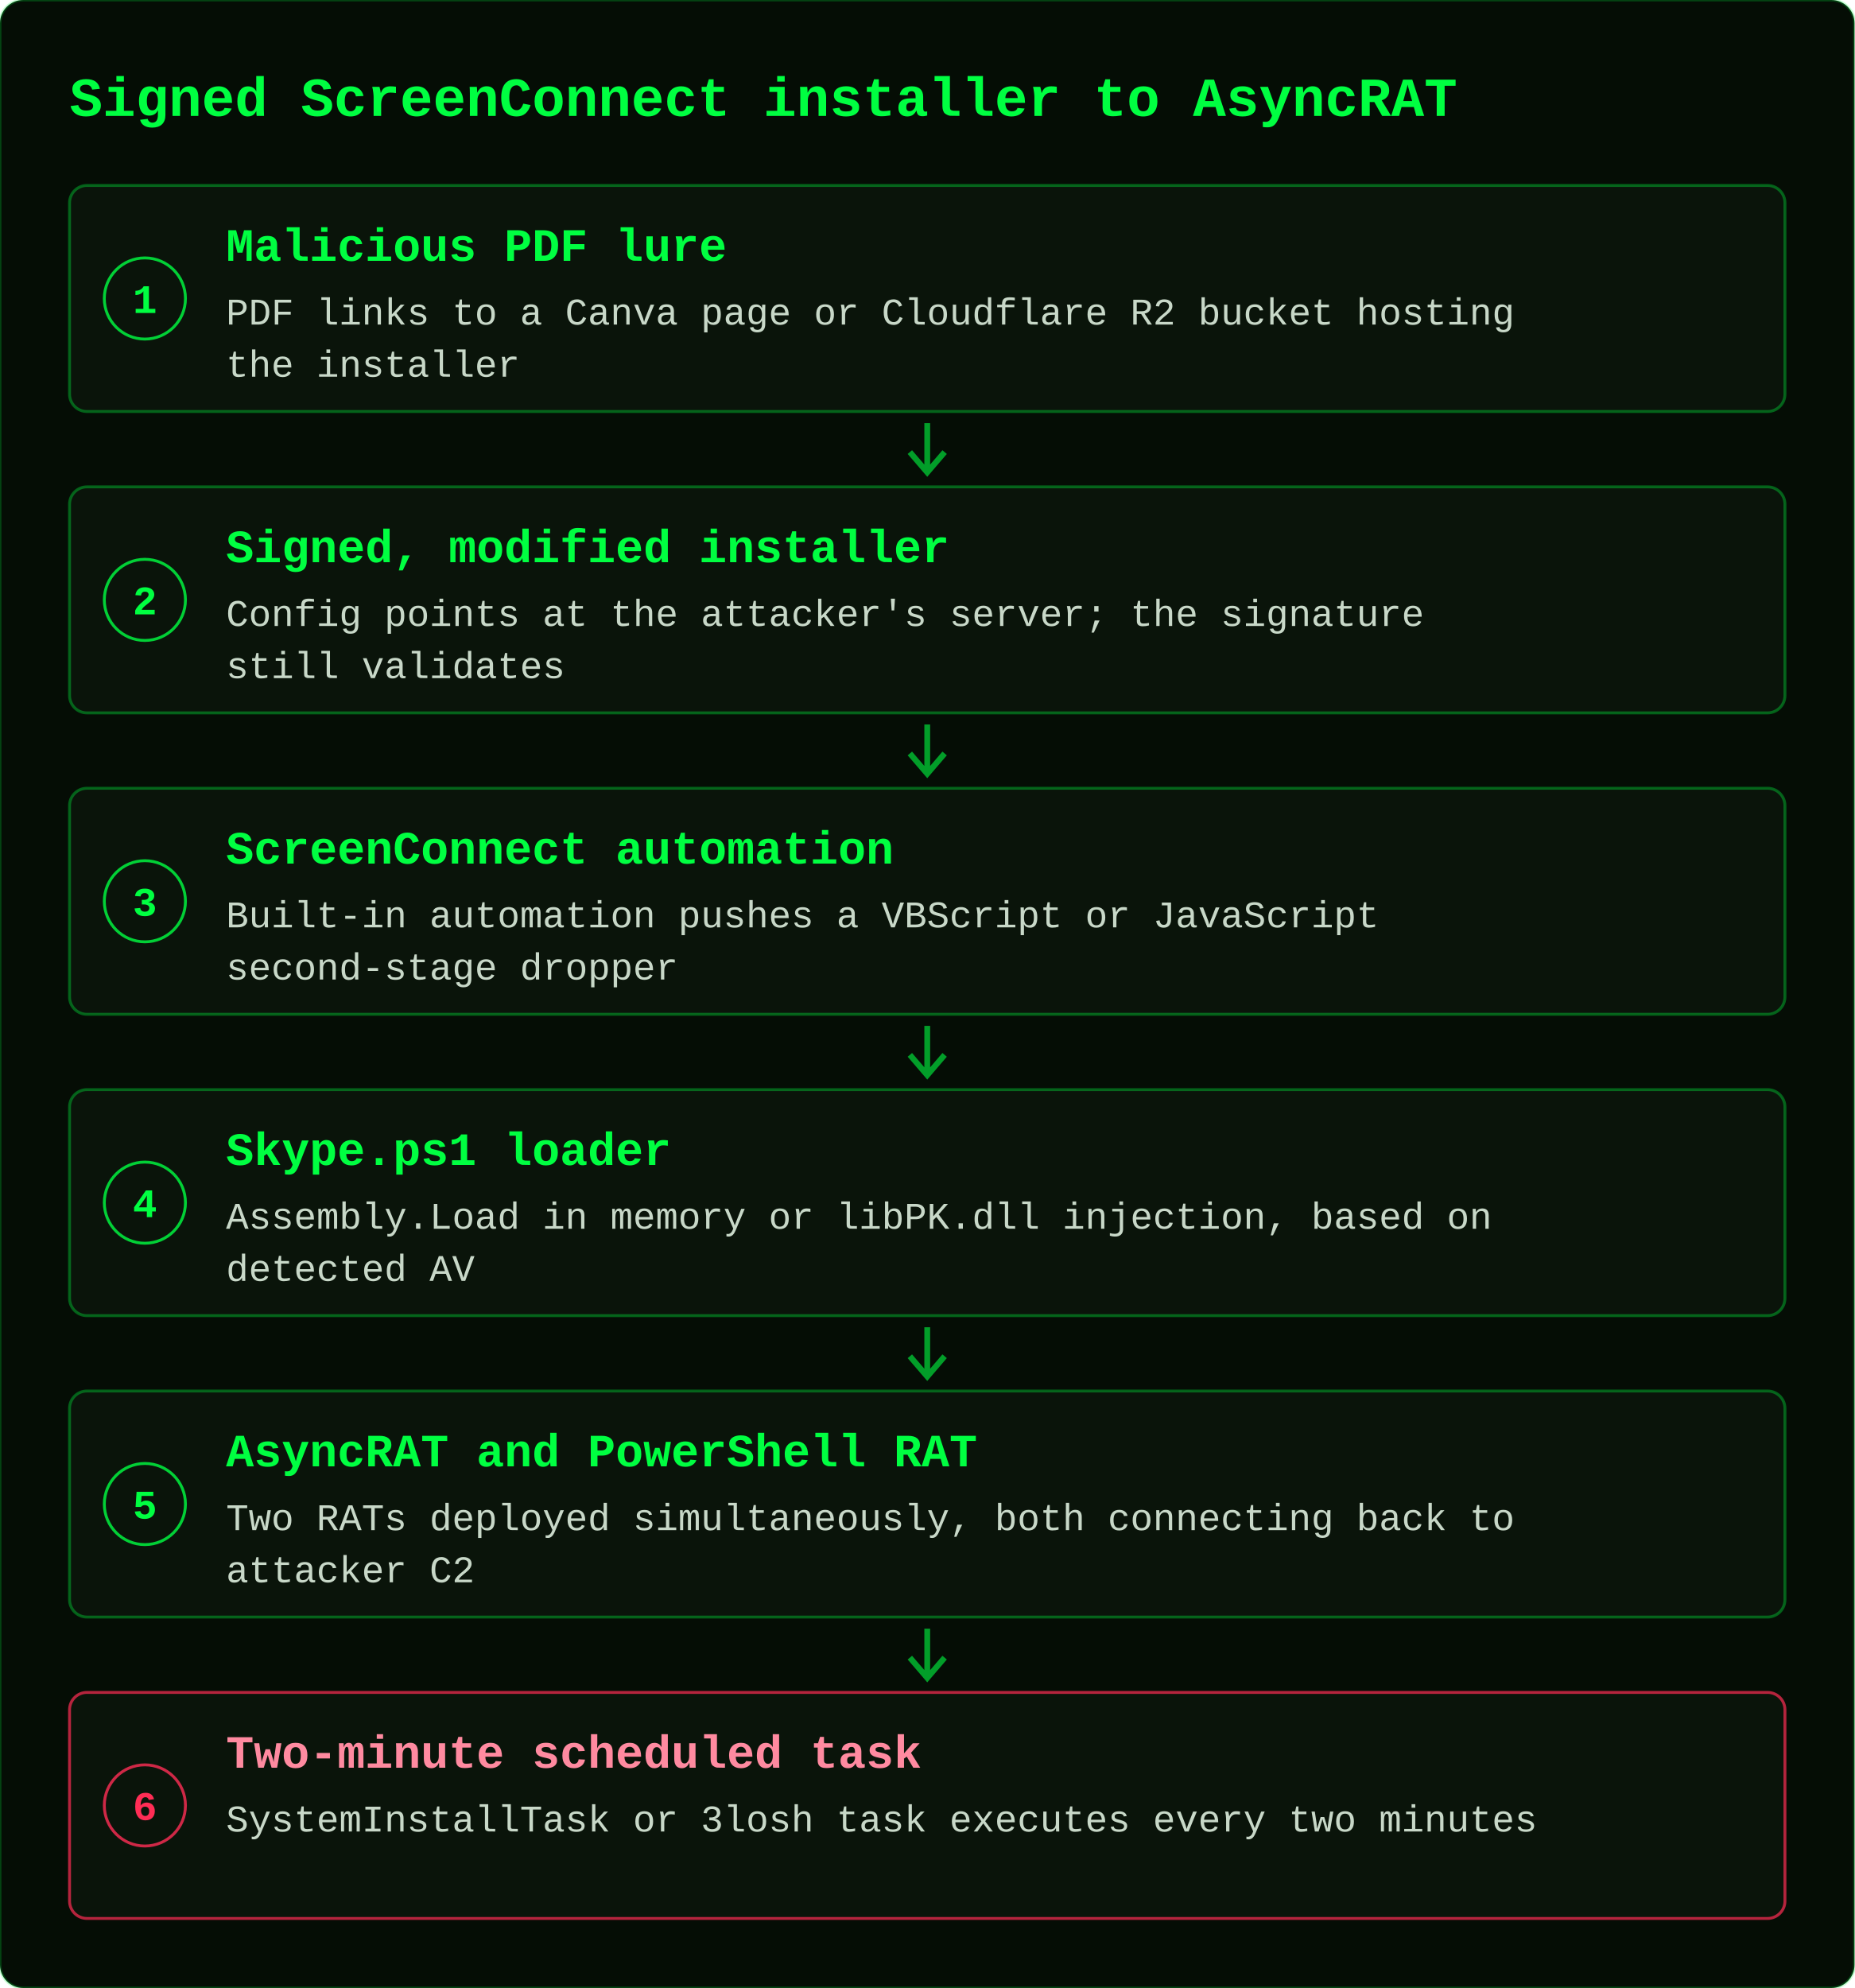
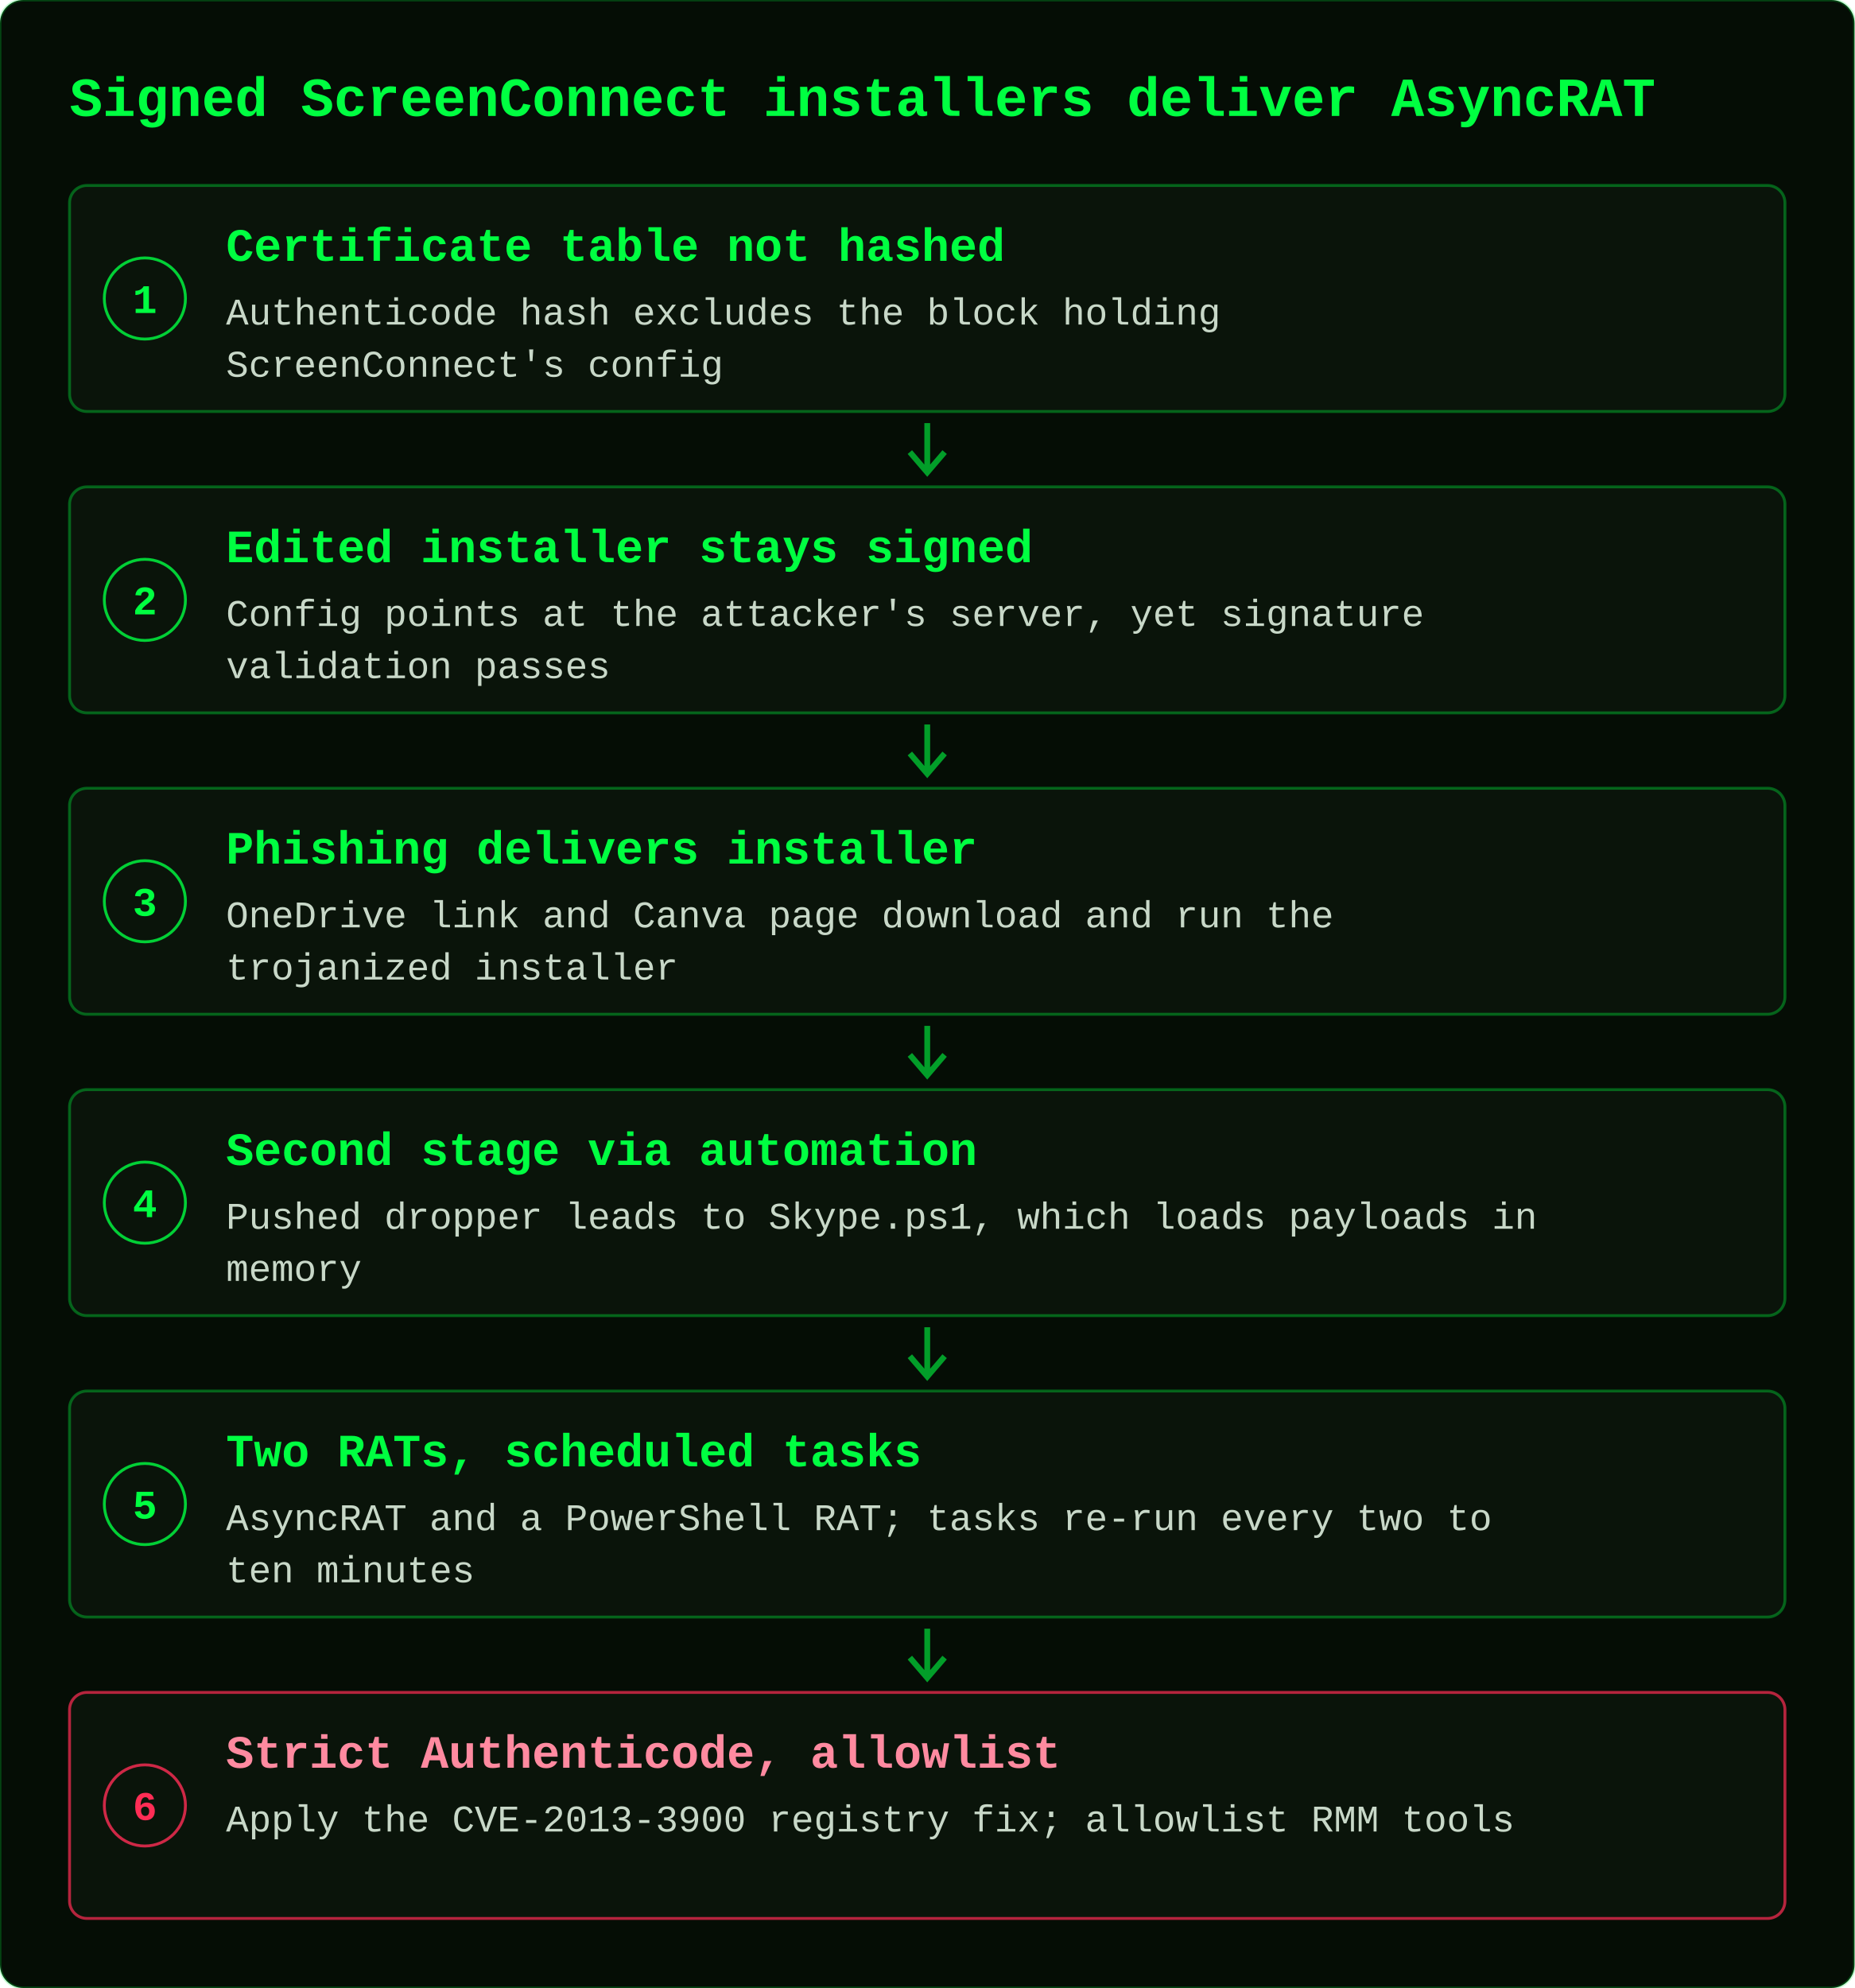
- <svg xmlns="http://www.w3.org/2000/svg" width="640" height="686" viewBox="0 0 640 686" role="img" aria-label="Six-step diagram of the ScreenConnect campaign from a PDF lure and signed installer to in-memory AsyncRAT and task persistence.">
+ <svg xmlns="http://www.w3.org/2000/svg" width="640" height="686" viewBox="0 0 640 686" role="img" aria-label="Six steps: unhashed certificate table, a re-pointed signed installer, phishing delivery, in-memory loader, two RATs, and strict validation.">
  <rect width="640" height="686" rx="8" fill="#050d05" stroke="#00ff41" stroke-opacity="0.22" />
  <g font-family="JetBrains Mono, Fira Code, Courier New, monospace">
-     <text x="24" y="40" fill="#00ff41" font-size="19" font-weight="700">Signed ScreenConnect installer to AsyncRAT</text>
+     <text x="24" y="40" fill="#00ff41" font-size="19" font-weight="700">Signed ScreenConnect installers deliver AsyncRAT</text>
    <rect x="24" y="64" width="592" height="78" rx="6" fill="#0a140a" stroke="#00ff41" stroke-opacity="0.35" />
    <circle cx="50" cy="103.0" r="14" fill="none" stroke="#00ff41" stroke-opacity="0.8" />
    <text x="50" y="108.0" fill="#00ff41" font-size="14" font-weight="700" text-anchor="middle">1</text>
-     <text x="78" y="90" fill="#00ff41" font-size="16" font-weight="700">Malicious PDF lure</text>
-     <text x="78" y="112" fill="#c8d8c8" font-size="13">PDF links to a Canva page or Cloudflare R2 bucket hosting</text>
-     <text x="78" y="130" fill="#c8d8c8" font-size="13">the installer</text>
+     <text x="78" y="90" fill="#00ff41" font-size="16" font-weight="700">Certificate table not hashed</text>
+     <text x="78" y="112" fill="#c8d8c8" font-size="13">Authenticode hash excludes the block holding</text>
+     <text x="78" y="130" fill="#c8d8c8" font-size="13">ScreenConnect's config</text>
    <path d="M320.0 146 V162 M314.0 156 L320.0 163 L326.0 156" stroke="#00ff41" stroke-opacity="0.6" stroke-width="2" fill="none" />
    <rect x="24" y="168" width="592" height="78" rx="6" fill="#0a140a" stroke="#00ff41" stroke-opacity="0.35" />
    <circle cx="50" cy="207.0" r="14" fill="none" stroke="#00ff41" stroke-opacity="0.8" />
    <text x="50" y="212.0" fill="#00ff41" font-size="14" font-weight="700" text-anchor="middle">2</text>
-     <text x="78" y="194" fill="#00ff41" font-size="16" font-weight="700">Signed, modified installer</text>
-     <text x="78" y="216" fill="#c8d8c8" font-size="13">Config points at the attacker's server; the signature</text>
-     <text x="78" y="234" fill="#c8d8c8" font-size="13">still validates</text>
+     <text x="78" y="194" fill="#00ff41" font-size="16" font-weight="700">Edited installer stays signed</text>
+     <text x="78" y="216" fill="#c8d8c8" font-size="13">Config points at the attacker's server, yet signature</text>
+     <text x="78" y="234" fill="#c8d8c8" font-size="13">validation passes</text>
    <path d="M320.0 250 V266 M314.0 260 L320.0 267 L326.0 260" stroke="#00ff41" stroke-opacity="0.6" stroke-width="2" fill="none" />
    <rect x="24" y="272" width="592" height="78" rx="6" fill="#0a140a" stroke="#00ff41" stroke-opacity="0.35" />
    <circle cx="50" cy="311.0" r="14" fill="none" stroke="#00ff41" stroke-opacity="0.8" />
    <text x="50" y="316.0" fill="#00ff41" font-size="14" font-weight="700" text-anchor="middle">3</text>
-     <text x="78" y="298" fill="#00ff41" font-size="16" font-weight="700">ScreenConnect automation</text>
-     <text x="78" y="320" fill="#c8d8c8" font-size="13">Built-in automation pushes a VBScript or JavaScript</text>
-     <text x="78" y="338" fill="#c8d8c8" font-size="13">second-stage dropper</text>
+     <text x="78" y="298" fill="#00ff41" font-size="16" font-weight="700">Phishing delivers installer</text>
+     <text x="78" y="320" fill="#c8d8c8" font-size="13">OneDrive link and Canva page download and run the</text>
+     <text x="78" y="338" fill="#c8d8c8" font-size="13">trojanized installer</text>
    <path d="M320.0 354 V370 M314.0 364 L320.0 371 L326.0 364" stroke="#00ff41" stroke-opacity="0.6" stroke-width="2" fill="none" />
    <rect x="24" y="376" width="592" height="78" rx="6" fill="#0a140a" stroke="#00ff41" stroke-opacity="0.35" />
    <circle cx="50" cy="415.0" r="14" fill="none" stroke="#00ff41" stroke-opacity="0.8" />
    <text x="50" y="420.0" fill="#00ff41" font-size="14" font-weight="700" text-anchor="middle">4</text>
-     <text x="78" y="402" fill="#00ff41" font-size="16" font-weight="700">Skype.ps1 loader</text>
-     <text x="78" y="424" fill="#c8d8c8" font-size="13">Assembly.Load in memory or libPK.dll injection, based on</text>
-     <text x="78" y="442" fill="#c8d8c8" font-size="13">detected AV</text>
+     <text x="78" y="402" fill="#00ff41" font-size="16" font-weight="700">Second stage via automation</text>
+     <text x="78" y="424" fill="#c8d8c8" font-size="13">Pushed dropper leads to Skype.ps1, which loads payloads in</text>
+     <text x="78" y="442" fill="#c8d8c8" font-size="13">memory</text>
    <path d="M320.0 458 V474 M314.0 468 L320.0 475 L326.0 468" stroke="#00ff41" stroke-opacity="0.6" stroke-width="2" fill="none" />
    <rect x="24" y="480" width="592" height="78" rx="6" fill="#0a140a" stroke="#00ff41" stroke-opacity="0.35" />
    <circle cx="50" cy="519.0" r="14" fill="none" stroke="#00ff41" stroke-opacity="0.8" />
    <text x="50" y="524.0" fill="#00ff41" font-size="14" font-weight="700" text-anchor="middle">5</text>
-     <text x="78" y="506" fill="#00ff41" font-size="16" font-weight="700">AsyncRAT and PowerShell RAT</text>
-     <text x="78" y="528" fill="#c8d8c8" font-size="13">Two RATs deployed simultaneously, both connecting back to</text>
-     <text x="78" y="546" fill="#c8d8c8" font-size="13">attacker C2</text>
+     <text x="78" y="506" fill="#00ff41" font-size="16" font-weight="700">Two RATs, scheduled tasks</text>
+     <text x="78" y="528" fill="#c8d8c8" font-size="13">AsyncRAT and a PowerShell RAT; tasks re-run every two to</text>
+     <text x="78" y="546" fill="#c8d8c8" font-size="13">ten minutes</text>
    <path d="M320.0 562 V578 M314.0 572 L320.0 579 L326.0 572" stroke="#00ff41" stroke-opacity="0.6" stroke-width="2" fill="none" />
    <rect x="24" y="584" width="592" height="78" rx="6" fill="#0a140a" stroke="#ff2d55" stroke-opacity="0.7" />
    <circle cx="50" cy="623.0" r="14" fill="none" stroke="#ff2d55" stroke-opacity="0.8" />
    <text x="50" y="628.0" fill="#ff2d55" font-size="14" font-weight="700" text-anchor="middle">6</text>
-     <text x="78" y="610" fill="#ff8aa0" font-size="16" font-weight="700">Two-minute scheduled task</text>
-     <text x="78" y="632" fill="#c8d8c8" font-size="13">SystemInstallTask or 3losh task executes every two minutes</text>
+     <text x="78" y="610" fill="#ff8aa0" font-size="16" font-weight="700">Strict Authenticode, allowlist</text>
+     <text x="78" y="632" fill="#c8d8c8" font-size="13">Apply the CVE-2013-3900 registry fix; allowlist RMM tools</text>
  </g>
</svg>
